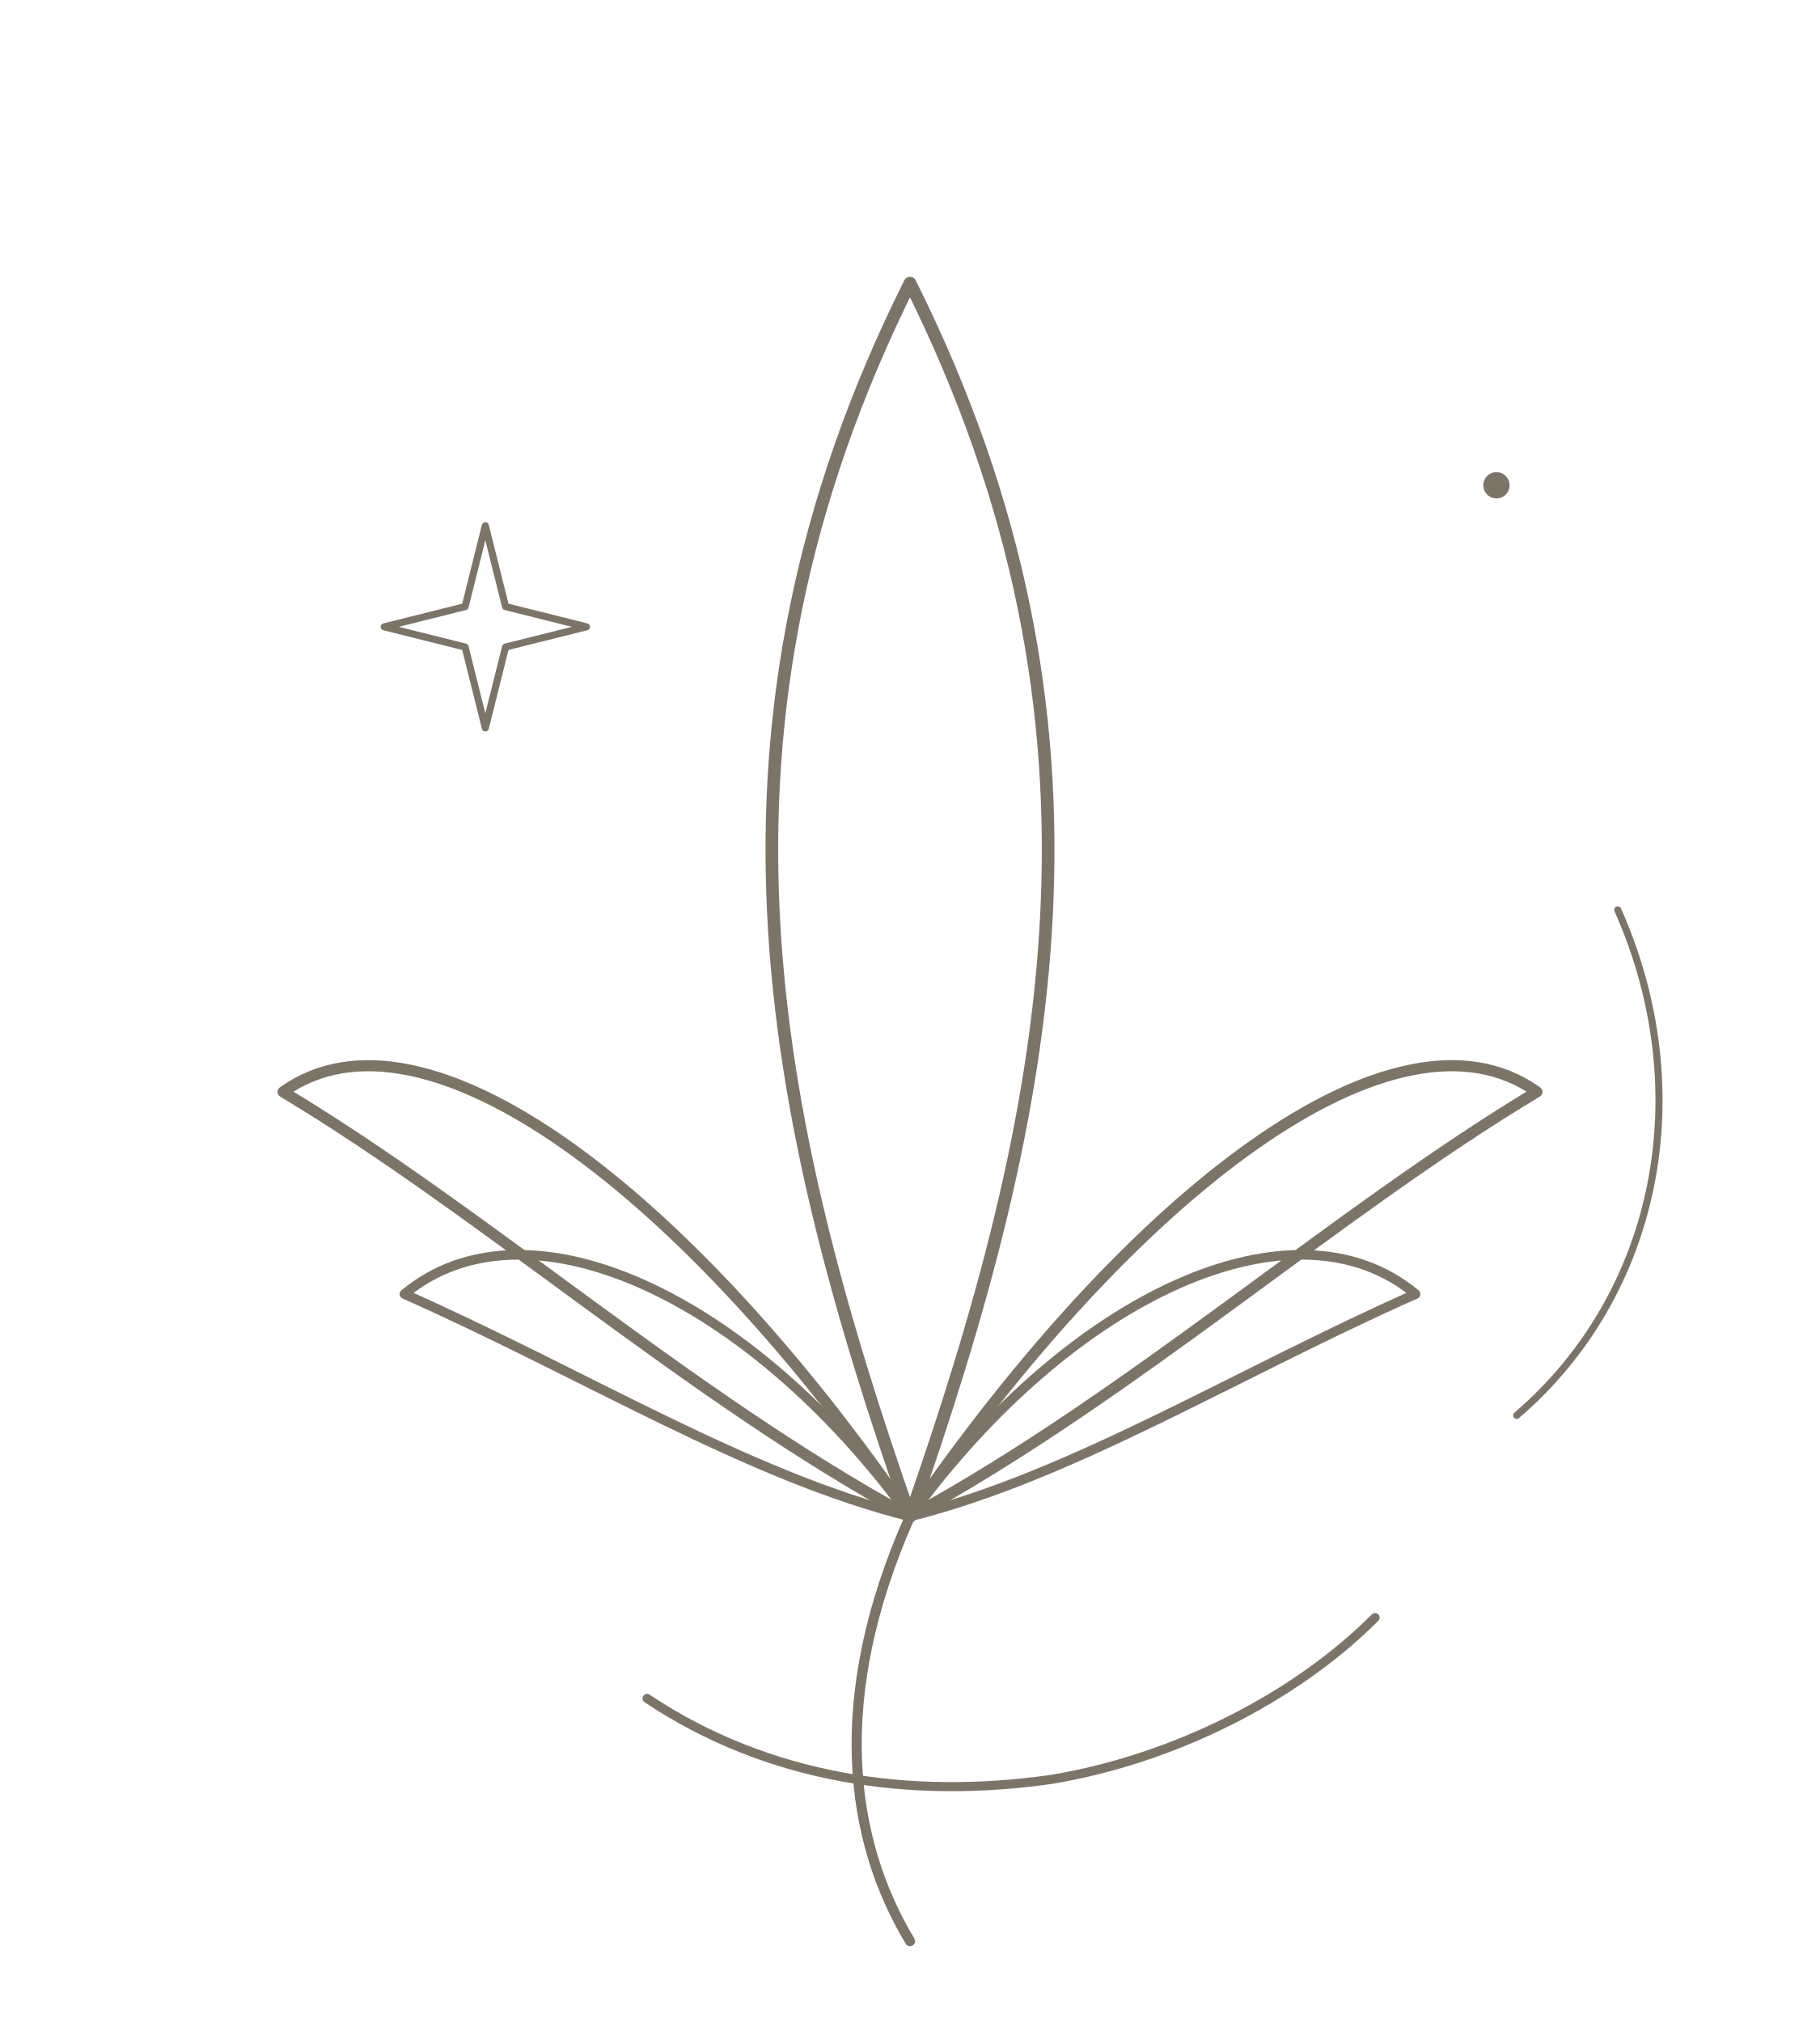
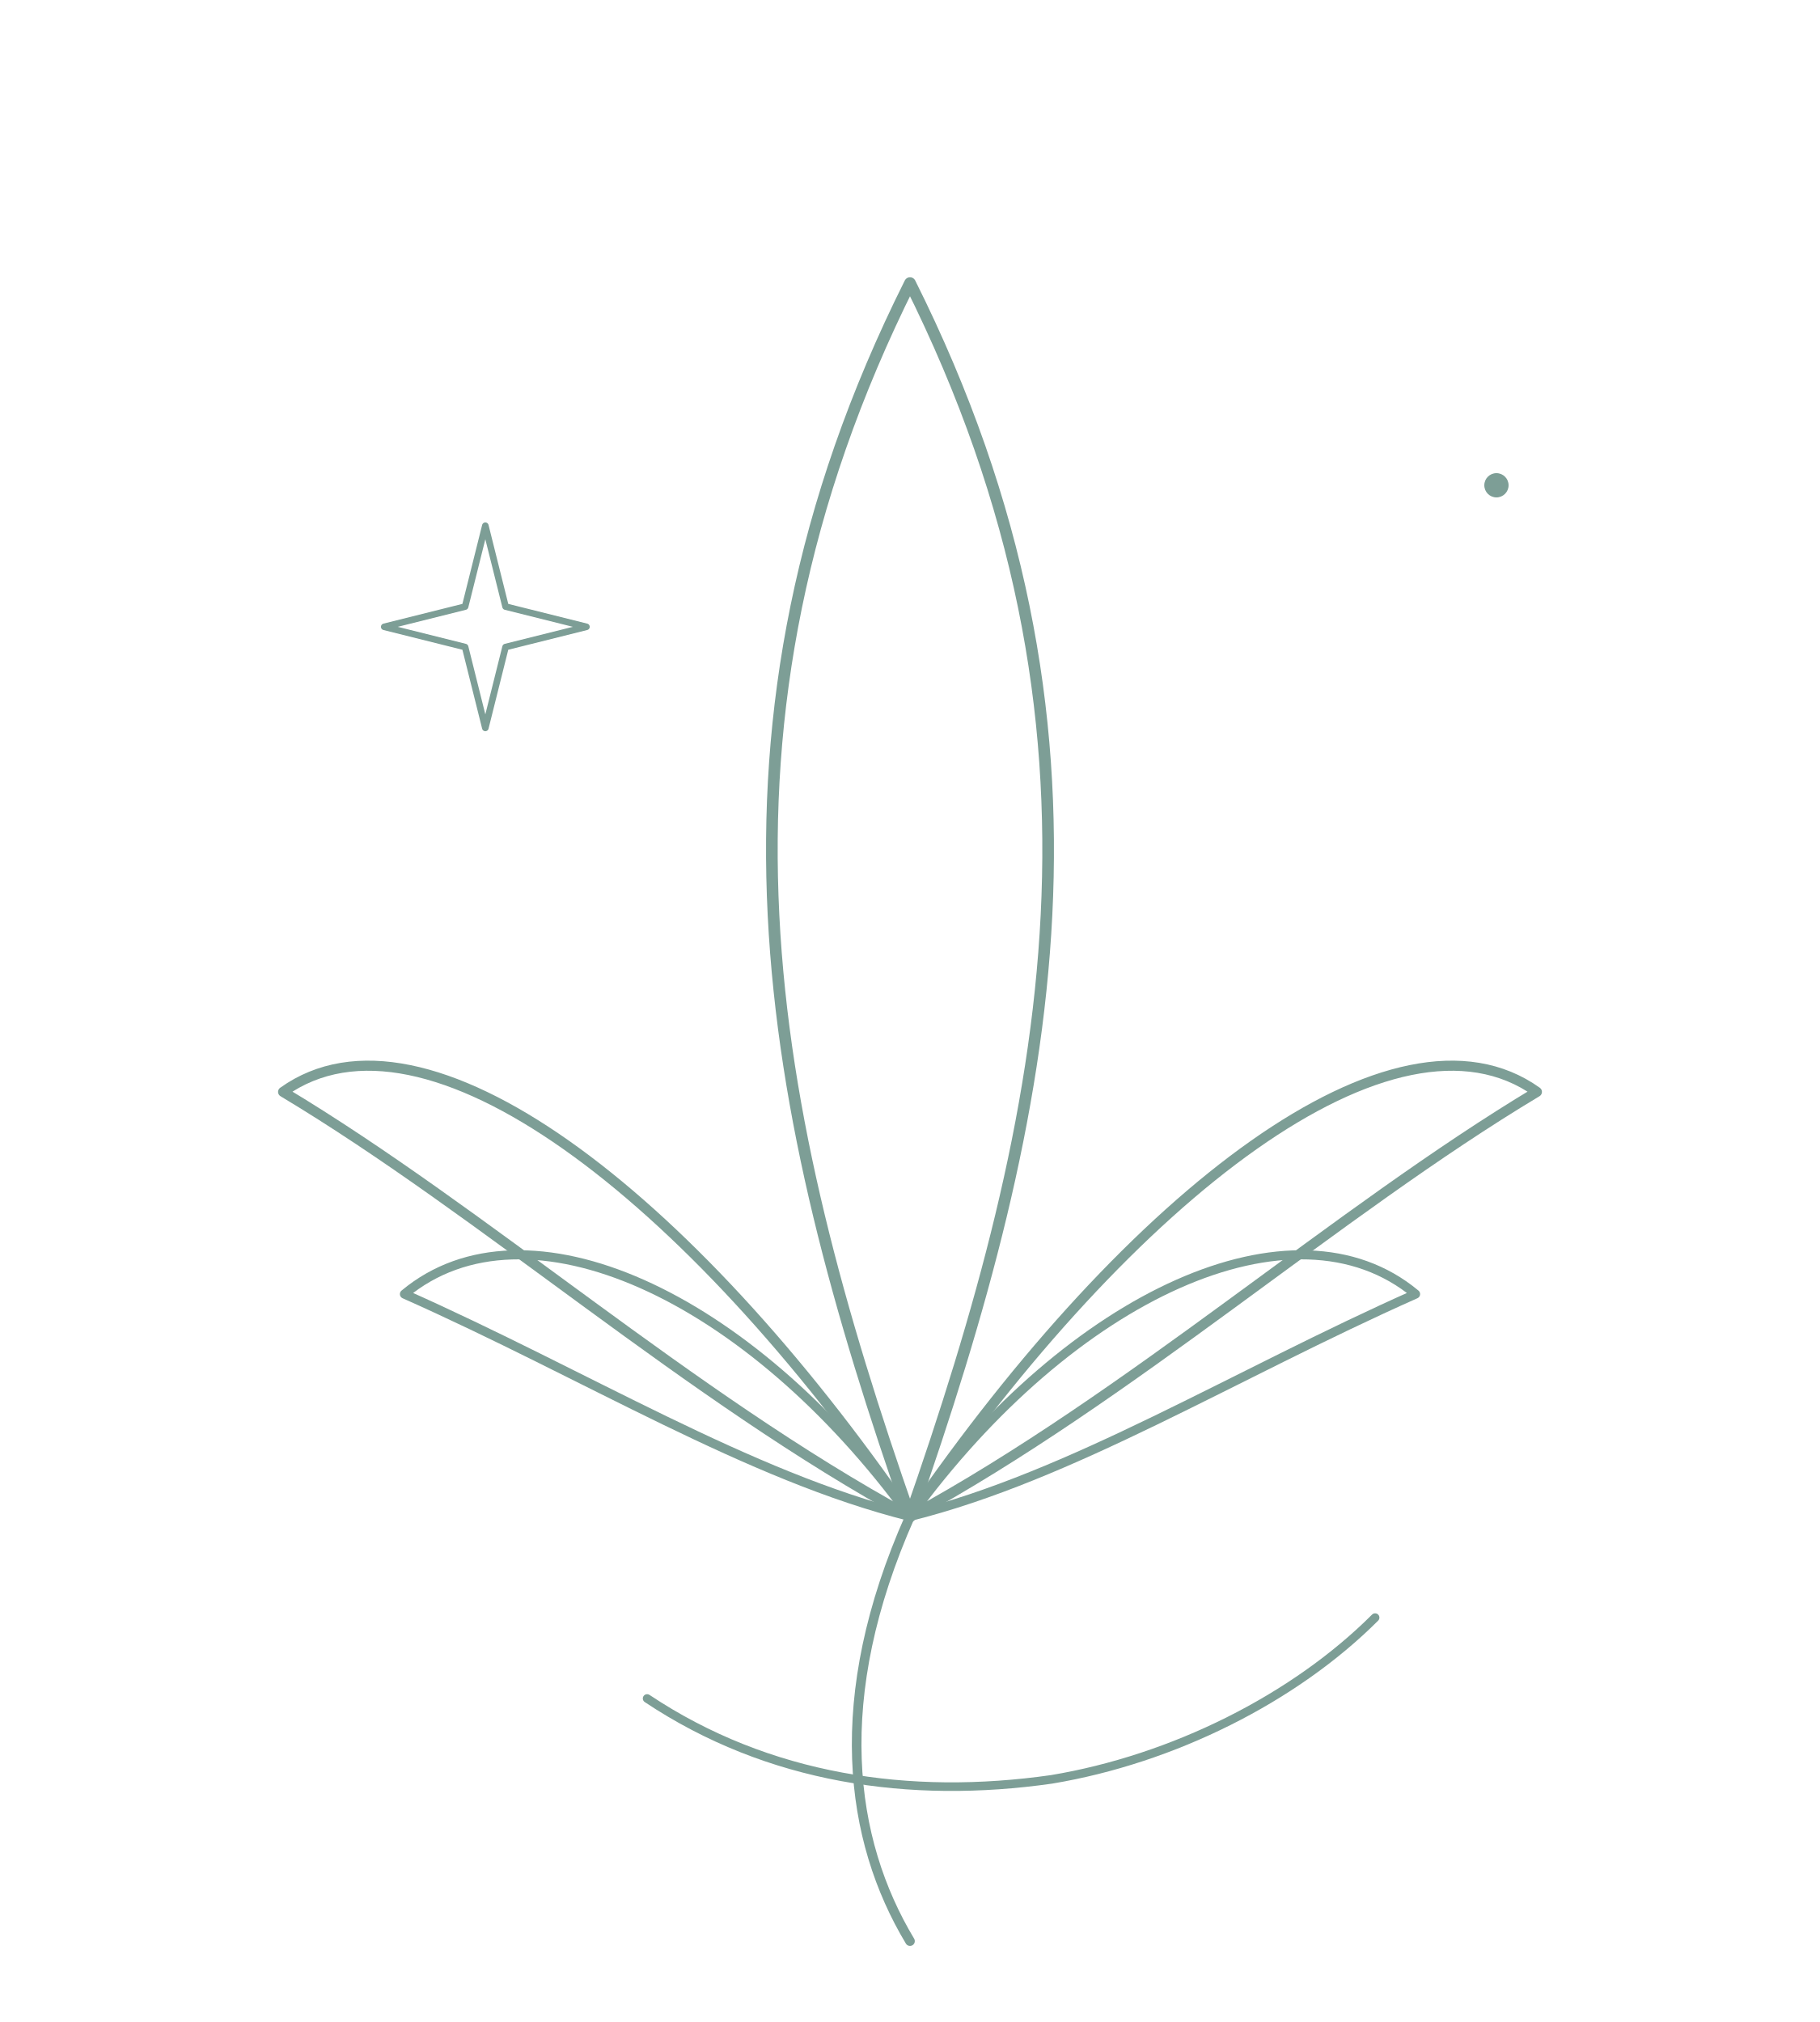
<svg xmlns="http://www.w3.org/2000/svg" viewBox="0 0 180 200" fill="none">
-   <g stroke="#7d7468" stroke-linecap="round" stroke-linejoin="round" fill="none">
-     <path d="M90 150 C104 110, 112 72, 90 28 C68 72, 76 110, 90 150Z" stroke-width="1.25" />
-     <path d="M90 150 C68 118, 42 98, 28 108 C48 120, 68 138, 90 150Z" stroke-width="1.1" />
-     <path d="M90 150 C112 118, 138 98, 152 108 C132 120, 112 138, 90 150Z" stroke-width="1.1" />
-     <path d="M90 150 C74 128, 52 118, 40 128 C58 136, 74 146, 90 150Z" stroke-width="0.95" />
-     <path d="M90 150 C106 128, 128 118, 140 128 C122 136, 106 146, 90 150Z" stroke-width="0.95" />
-     <path d="M90 150 C82 168, 84 182, 90 192" stroke-width="1" />
-     <path d="M64 168 C76 176, 90 178, 104 176 C116 174, 128 168, 136 160" stroke-width="0.9" />
-     <path d="M48 52 L50 60 L58 62 L50 64 L48 72 L46 64 L38 62 L46 60Z" stroke-width="0.7" />
-     <circle cx="148" cy="48" r="1.3" fill="#7d7468" stroke="none" />
-     <path d="M160 90 C168 108, 164 128, 150 140" stroke-width="0.7" />
+   <g stroke="#7d9e96" stroke-linecap="round" stroke-linejoin="round" fill="none">
+     <path d="M90 150 C104 110, 112 72, 90 28 C68 72, 76 110, 90 150Z" stroke-width="1.15" />
+     <path d="M90 150 C68 118, 42 98, 28 108 C48 120, 68 138, 90 150Z" stroke-width="1" />
+     <path d="M90 150 C112 118, 138 98, 152 108 C132 120, 112 138, 90 150Z" stroke-width="1" />
+     <path d="M90 150 C74 128, 52 118, 40 128 C58 136, 74 146, 90 150Z" stroke-width="0.9" />
+     <path d="M90 150 C106 128, 128 118, 140 128 C122 136, 106 146, 90 150Z" stroke-width="0.9" />
+     <path d="M90 150 C82 168, 84 182, 90 192" stroke-width="0.95" />
+     <path d="M64 168 C76 176, 90 178, 104 176 C116 174, 128 168, 136 160" stroke-width="0.85" />
+     <path d="M48 52 L50 60 L58 62 L50 64 L48 72 L46 64 L38 62 L46 60Z" stroke-width="0.65" />
+     <circle cx="148" cy="48" r="1.2" fill="#7d9e96" stroke="none" />
  </g>
</svg>
